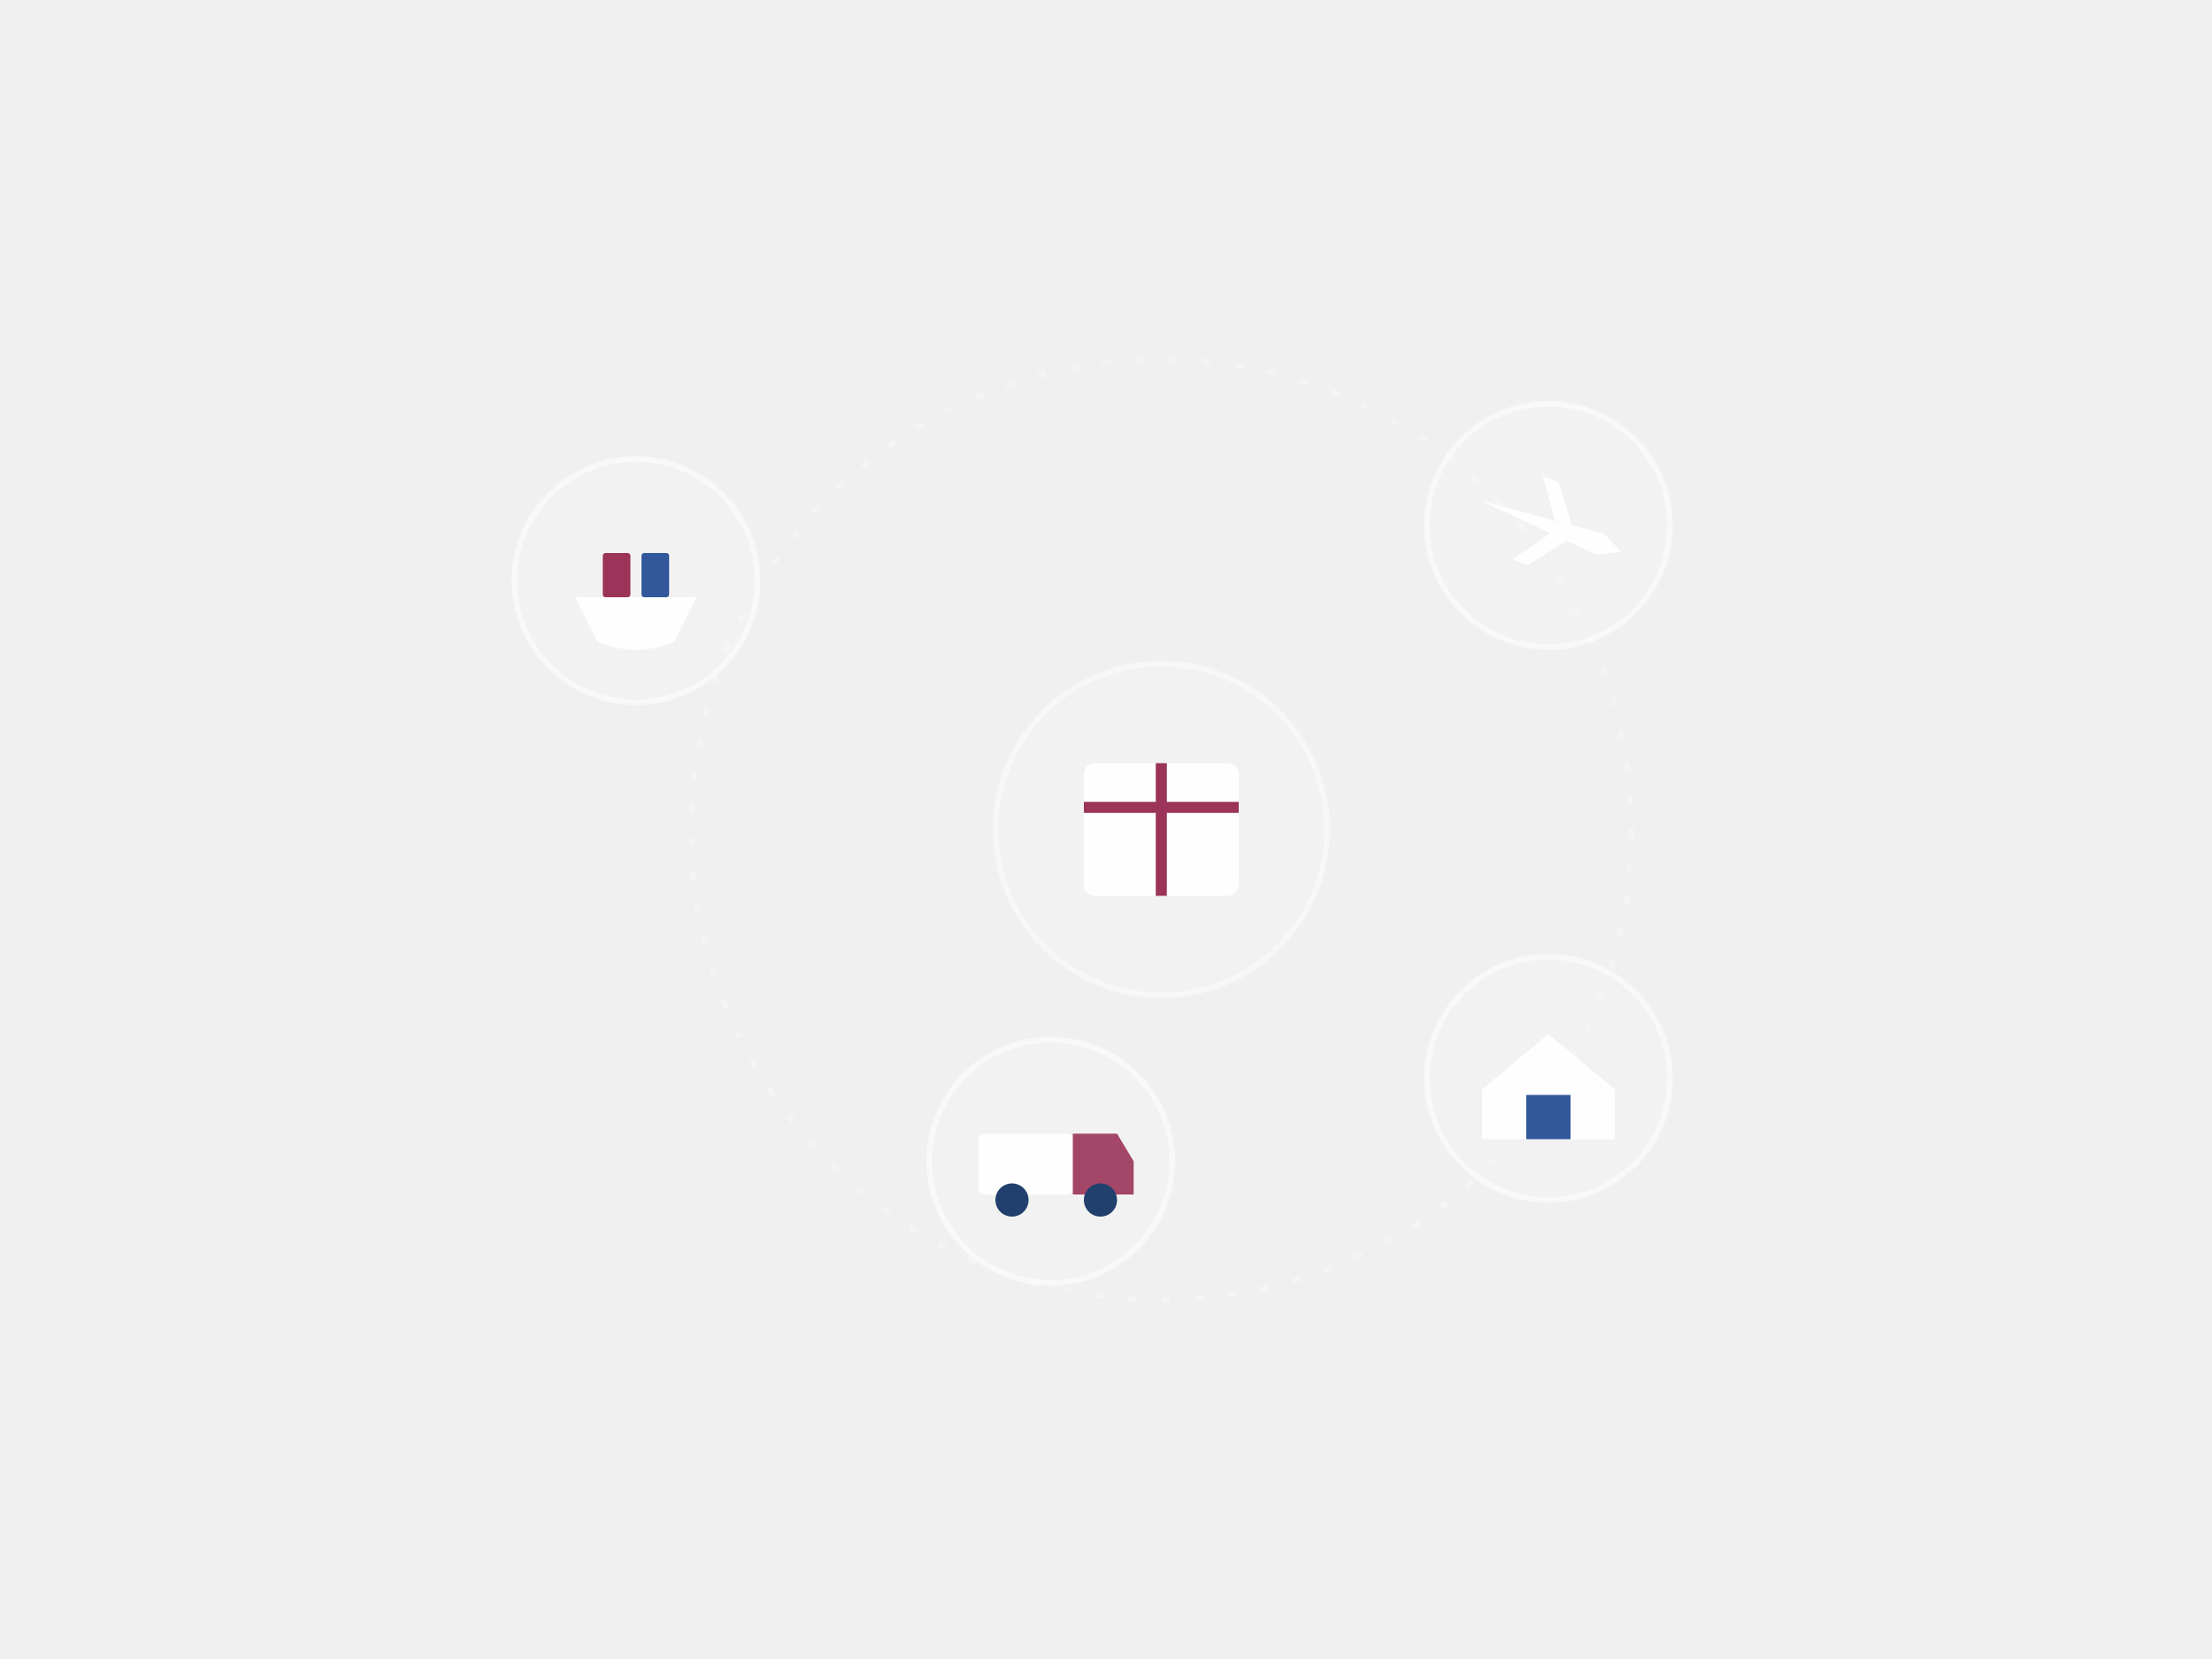
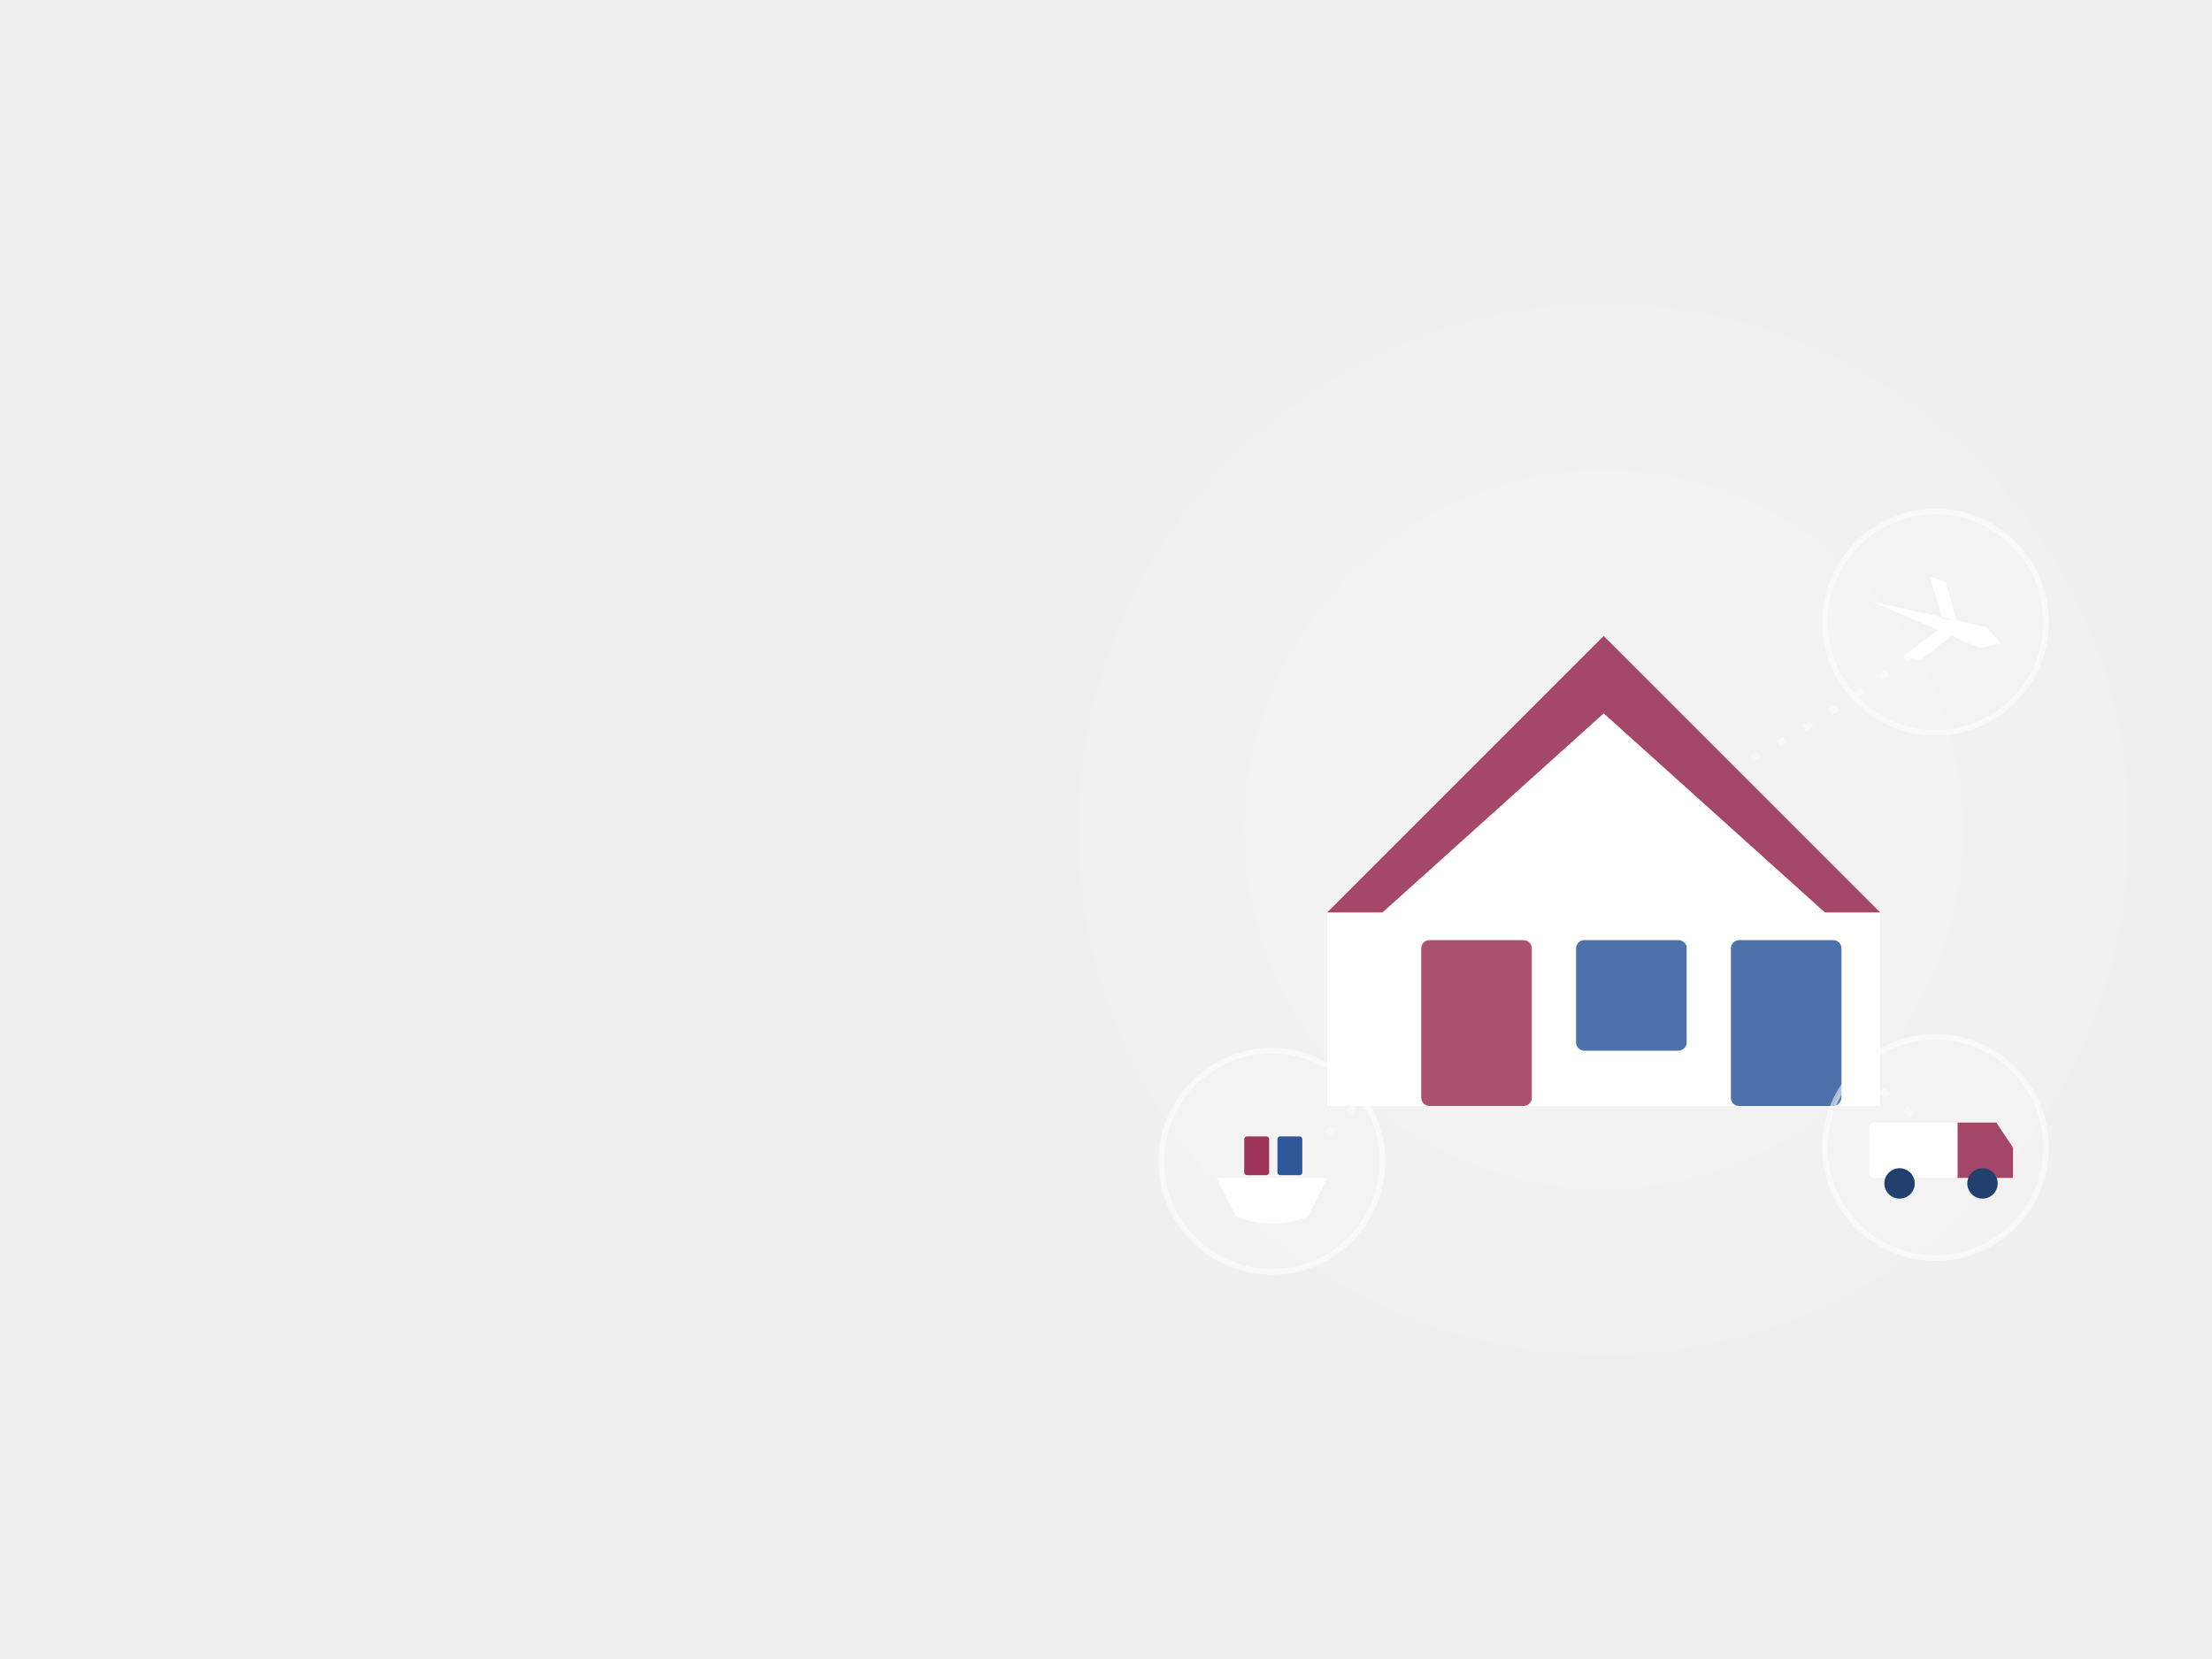
<svg xmlns="http://www.w3.org/2000/svg" viewBox="0 0 800 600" fill="none">
-   <circle cx="420" cy="300" r="170" fill="none" stroke="#ffffff" stroke-opacity="0.3" stroke-width="2" stroke-dasharray="3 9" />
-   <circle cx="420" cy="300" r="60" fill="#ffffff" fill-opacity="0.12" stroke="#ffffff" stroke-opacity="0.45" stroke-width="2" />
-   <g transform="translate(420,300)">
-     <rect x="-28" y="-24" width="56" height="48" rx="4" fill="#ffffff" fill-opacity="0.95" />
-     <path d="M-28 -8 H28 M0 -24 V24" stroke="#9c3459" stroke-width="4" />
+   <circle cx="580" cy="300" r="190" fill="#ffffff" fill-opacity="0.08" />
+   <circle cx="580" cy="300" r="130" fill="#ffffff" fill-opacity="0.06" />
+   <g stroke="#ffffff" stroke-opacity="0.45" stroke-width="2.5" stroke-dasharray="3 8" fill="none">
+     <path d="M480 410 Q 520 370 558 340" />
+     <path d="M700 230 Q 650 270 600 290" />
+     <path d="M700 410 Q 650 370 605 335" />
  </g>
-   <g transform="translate(230,210)">
-     <circle r="44" fill="#ffffff" fill-opacity="0.12" stroke="#ffffff" stroke-opacity="0.5" stroke-width="2" />
-     <path d="M-22 6 H22 L14 22 Q0 28 -14 22 Z" fill="#ffffff" fill-opacity="0.95" />
-     <rect x="-12" y="-10" width="10" height="16" rx="1" fill="#9c3459" />
-     <rect x="2" y="-10" width="10" height="16" rx="1" fill="#31589b" />
+   <g transform="translate(580,300)">
+     <path d="M-100 30 L0 -70 L100 30 V100 H-100 Z" fill="#ffffff" fill-opacity="0.97" />
+     <path d="M-100 30 L0 -70 L100 30 L80 30 L0 -42 L-80 30 Z" fill="#9c3459" fill-opacity="0.9" />
+     <rect x="-66" y="40" width="40" height="60" rx="3" fill="#9c3459" fill-opacity="0.85" />
+     <rect x="-10" y="40" width="40" height="40" rx="3" fill="#31589b" fill-opacity="0.85" />
+     <rect x="46" y="40" width="40" height="60" rx="3" fill="#31589b" fill-opacity="0.85" />
  </g>
-   <g transform="translate(560,190) rotate(20)">
-     <circle r="44" fill="#ffffff" fill-opacity="0.12" stroke="#ffffff" stroke-opacity="0.5" stroke-width="2" transform="rotate(-20)" />
-     <path d="M-26 0 L20 4 L28 0 L20 -4 Z M2 -2 L-8 -16 L-2 -16 L8 -3 Z M2 2 L-8 16 L-2 16 L8 3 Z" fill="#ffffff" fill-opacity="0.95" />
+   <g transform="translate(460,420)">
+     <circle r="40" fill="#ffffff" fill-opacity="0.14" stroke="#ffffff" stroke-opacity="0.55" stroke-width="2" />
+     <path d="M-20 6 H20 L13 20 Q0 25 -13 20 Z" fill="#ffffff" fill-opacity="0.95" />
+     <rect x="-10" y="-9" width="9" height="14" rx="1" fill="#9c3459" />
+     <rect x="2" y="-9" width="9" height="14" rx="1" fill="#31589b" />
  </g>
-   <g transform="translate(380,420)">
-     <circle r="44" fill="#ffffff" fill-opacity="0.12" stroke="#ffffff" stroke-opacity="0.5" stroke-width="2" />
-     <rect x="-26" y="-10" width="34" height="22" rx="2" fill="#ffffff" fill-opacity="0.95" />
-     <path d="M8 -10 H24 L30 0 V12 H8 Z" fill="#9c3459" fill-opacity="0.9" />
-     <circle cx="-14" cy="14" r="6" fill="#22406e" />
-     <circle cx="18" cy="14" r="6" fill="#22406e" />
+   <g transform="translate(700,225) rotate(18)">
+     <circle r="40" fill="#ffffff" fill-opacity="0.14" stroke="#ffffff" stroke-opacity="0.55" stroke-width="2" transform="rotate(-18)" />
+     <path d="M-24 0 L18 4 L25 0 L18 -4 Z M2 -2 L-7 -15 L-1 -15 L7 -3 Z M2 2 L-7 15 L-1 15 L7 3 Z" fill="#ffffff" fill-opacity="0.95" />
  </g>
-   <g transform="translate(560,390)">
-     <circle r="44" fill="#ffffff" fill-opacity="0.12" stroke="#ffffff" stroke-opacity="0.5" stroke-width="2" />
-     <path d="M-24 4 L0 -16 L24 4 V22 H-24 Z" fill="#ffffff" fill-opacity="0.95" />
-     <rect x="-8" y="6" width="16" height="16" fill="#31589b" />
+   <g transform="translate(700,415)">
+     <circle r="40" fill="#ffffff" fill-opacity="0.14" stroke="#ffffff" stroke-opacity="0.55" stroke-width="2" />
+     <rect x="-24" y="-9" width="32" height="20" rx="2" fill="#ffffff" fill-opacity="0.95" />
+     <path d="M8 -9 H22 L28 0 V11 H8 Z" fill="#9c3459" fill-opacity="0.9" />
+     <circle cx="-13" cy="13" r="5.5" fill="#22406e" />
+     <circle cx="17" cy="13" r="5.5" fill="#22406e" />
  </g>
</svg>
